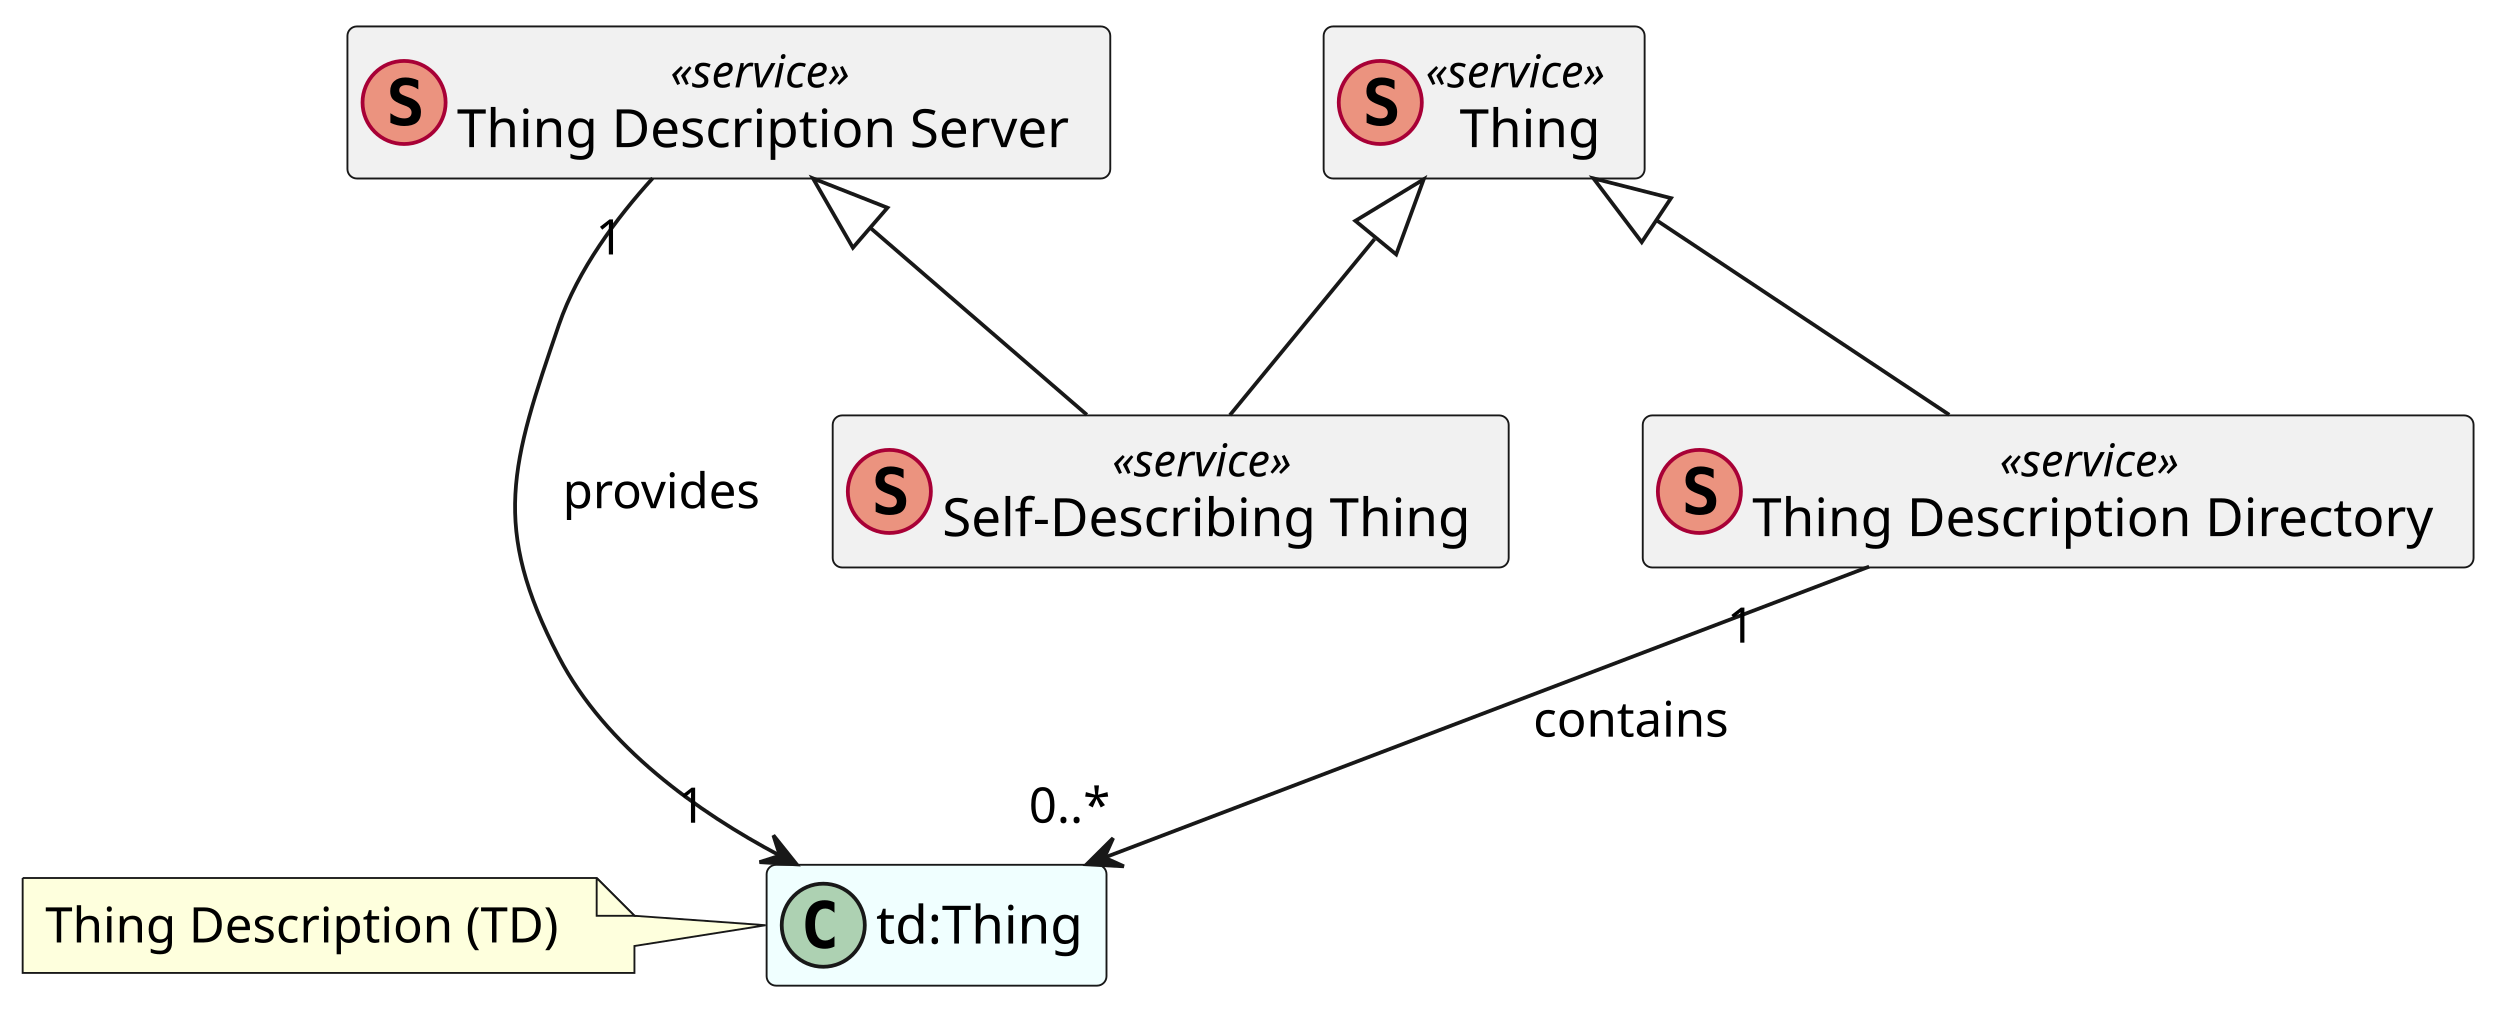
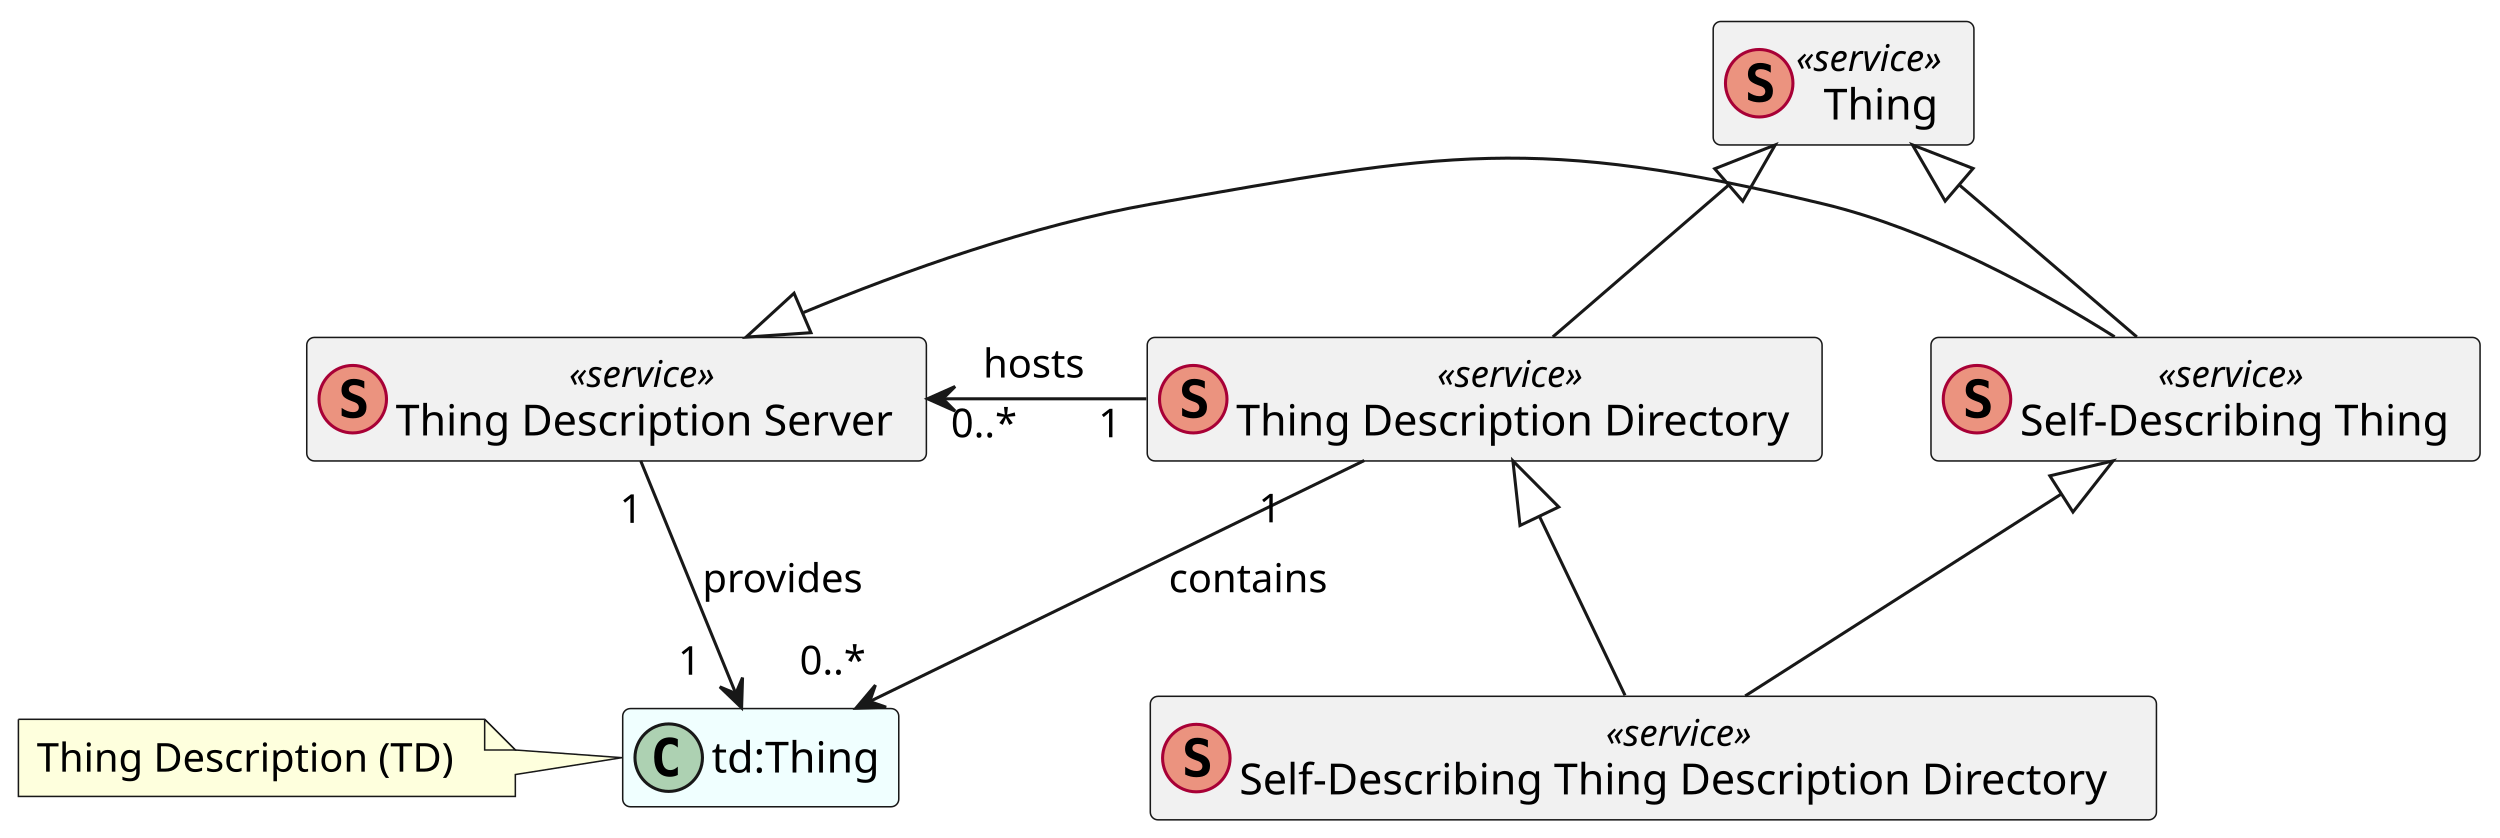
- <svg xmlns="http://www.w3.org/2000/svg" contentStyleType="text/css" height="268px" preserveAspectRatio="none" style="width:662px;height:268px;background:#FFFFFF;" version="1.1" viewBox="0 0 662 268" width="662px" zoomAndPan="magnify">
+ <svg xmlns="http://www.w3.org/2000/svg" contentStyleType="text/css" height="273px" preserveAspectRatio="none" style="width:815px;height:273px;background:#FFFFFF;" version="1.1" viewBox="0 0 815 273" width="815px" zoomAndPan="magnify">
  <defs />
  <g>
    <g id="elem_SelfDesc">
-       <rect codeLine="9" fill="#F1F1F1" height="40.266" id="SelfDesc" rx="2.5" ry="2.5" style="stroke:#181818;stroke-width:0.5;" width="179" x="220.5" y="110" />
-       <ellipse cx="235.5" cy="130.133" fill="#EB937F" rx="11" ry="11" style="stroke:#A80036;stroke-width:1.0;" />
-       <path d="M234.984,130.695 Q233.125,129.992 232.469,129.227 Q231.828,128.445 231.828,127.133 Q231.828,125.445 232.906,124.477 Q233.984,123.508 235.859,123.508 Q236.719,123.508 237.562,123.711 Q238.422,123.898 239.266,124.289 L239.266,126.68 Q238.484,126.117 237.656,125.836 Q236.844,125.539 236.047,125.539 Q235.172,125.539 234.688,125.898 Q234.219,126.258 234.219,126.914 Q234.219,127.43 234.562,127.773 Q234.906,128.102 236,128.508 L237.062,128.914 Q238.547,129.461 239.25,130.367 Q239.969,131.273 239.969,132.648 Q239.969,134.523 238.859,135.445 Q237.75,136.367 235.5,136.367 Q234.578,136.367 233.656,136.148 Q232.734,135.93 231.875,135.508 L231.875,132.977 Q232.844,133.664 233.766,134.008 Q234.688,134.352 235.578,134.352 Q236.484,134.352 236.984,133.945 Q237.484,133.523 237.484,132.789 Q237.484,132.227 237.141,131.82 Q236.812,131.398 236.188,131.148 L234.984,130.695 Z " fill="#000000" />
-       <text fill="#000000" font-family="sans-serif" font-size="12" font-style="italic" lengthAdjust="spacing" textLength="57" x="294.5" y="126.139">«service»</text>
-       <text fill="#000000" font-family="sans-serif" font-size="14" lengthAdjust="spacing" textLength="147" x="249.5" y="141.964">Self-Describing Thing</text>
+       <rect codeLine="9" fill="#F1F1F1" height="40.266" id="SelfDesc" rx="2.5" ry="2.5" style="stroke:#181818;stroke-width:0.5;" width="179" x="629.5" y="110" />
+       <ellipse cx="644.5" cy="130.133" fill="#EB937F" rx="11" ry="11" style="stroke:#A80036;stroke-width:1.0;" />
+       <path d="M643.984,130.695 Q642.125,129.992 641.469,129.227 Q640.828,128.445 640.828,127.133 Q640.828,125.445 641.906,124.477 Q642.984,123.508 644.859,123.508 Q645.719,123.508 646.562,123.711 Q647.422,123.898 648.266,124.289 L648.266,126.68 Q647.484,126.117 646.656,125.836 Q645.844,125.539 645.047,125.539 Q644.172,125.539 643.688,125.898 Q643.219,126.258 643.219,126.914 Q643.219,127.43 643.562,127.773 Q643.906,128.102 645,128.508 L646.062,128.914 Q647.547,129.461 648.25,130.367 Q648.969,131.273 648.969,132.648 Q648.969,134.523 647.859,135.445 Q646.75,136.367 644.5,136.367 Q643.578,136.367 642.656,136.148 Q641.734,135.93 640.875,135.508 L640.875,132.977 Q641.844,133.664 642.766,134.008 Q643.688,134.352 644.578,134.352 Q645.484,134.352 645.984,133.945 Q646.484,133.523 646.484,132.789 Q646.484,132.227 646.141,131.82 Q645.812,131.398 645.188,131.148 L643.984,130.695 Z " fill="#000000" />
+       <text fill="#000000" font-family="sans-serif" font-size="12" font-style="italic" lengthAdjust="spacing" textLength="57" x="703.5" y="126.139">«service»</text>
+       <text fill="#000000" font-family="sans-serif" font-size="14" lengthAdjust="spacing" textLength="147" x="658.5" y="141.964">Self-Describing Thing</text>
    </g>
    <g id="elem_Directory">
-       <rect codeLine="10" fill="#F1F1F1" height="40.266" id="Directory" rx="2.5" ry="2.5" style="stroke:#181818;stroke-width:0.5;" width="220" x="435" y="110" />
-       <ellipse cx="450" cy="130.133" fill="#EB937F" rx="11" ry="11" style="stroke:#A80036;stroke-width:1.0;" />
-       <path d="M449.484,130.695 Q447.625,129.992 446.969,129.227 Q446.328,128.445 446.328,127.133 Q446.328,125.445 447.406,124.477 Q448.484,123.508 450.359,123.508 Q451.219,123.508 452.062,123.711 Q452.922,123.898 453.766,124.289 L453.766,126.68 Q452.984,126.117 452.156,125.836 Q451.344,125.539 450.547,125.539 Q449.672,125.539 449.188,125.898 Q448.719,126.258 448.719,126.914 Q448.719,127.43 449.062,127.773 Q449.406,128.102 450.5,128.508 L451.562,128.914 Q453.047,129.461 453.75,130.367 Q454.469,131.273 454.469,132.648 Q454.469,134.523 453.359,135.445 Q452.25,136.367 450,136.367 Q449.078,136.367 448.156,136.148 Q447.234,135.93 446.375,135.508 L446.375,132.977 Q447.344,133.664 448.266,134.008 Q449.188,134.352 450.078,134.352 Q450.984,134.352 451.484,133.945 Q451.984,133.523 451.984,132.789 Q451.984,132.227 451.641,131.82 Q451.312,131.398 450.688,131.148 L449.484,130.695 Z " fill="#000000" />
-       <text fill="#000000" font-family="sans-serif" font-size="12" font-style="italic" lengthAdjust="spacing" textLength="57" x="529.5" y="126.139">«service»</text>
-       <text fill="#000000" font-family="sans-serif" font-size="14" lengthAdjust="spacing" textLength="188" x="464" y="141.964">Thing Description Directory</text>
+       <rect codeLine="10" fill="#F1F1F1" height="40.266" id="Directory" rx="2.5" ry="2.5" style="stroke:#181818;stroke-width:0.5;" width="220" x="374" y="110" />
+       <ellipse cx="389" cy="130.133" fill="#EB937F" rx="11" ry="11" style="stroke:#A80036;stroke-width:1.0;" />
+       <path d="M388.484,130.695 Q386.625,129.992 385.969,129.227 Q385.328,128.445 385.328,127.133 Q385.328,125.445 386.406,124.477 Q387.484,123.508 389.359,123.508 Q390.219,123.508 391.062,123.711 Q391.922,123.898 392.766,124.289 L392.766,126.68 Q391.984,126.117 391.156,125.836 Q390.344,125.539 389.547,125.539 Q388.672,125.539 388.188,125.898 Q387.719,126.258 387.719,126.914 Q387.719,127.43 388.062,127.773 Q388.406,128.102 389.5,128.508 L390.562,128.914 Q392.047,129.461 392.75,130.367 Q393.469,131.273 393.469,132.648 Q393.469,134.523 392.359,135.445 Q391.25,136.367 389,136.367 Q388.078,136.367 387.156,136.148 Q386.234,135.93 385.375,135.508 L385.375,132.977 Q386.344,133.664 387.266,134.008 Q388.188,134.352 389.078,134.352 Q389.984,134.352 390.484,133.945 Q390.984,133.523 390.984,132.789 Q390.984,132.227 390.641,131.82 Q390.312,131.398 389.688,131.148 L388.484,130.695 Z " fill="#000000" />
+       <text fill="#000000" font-family="sans-serif" font-size="12" font-style="italic" lengthAdjust="spacing" textLength="57" x="468.5" y="126.139">«service»</text>
+       <text fill="#000000" font-family="sans-serif" font-size="14" lengthAdjust="spacing" textLength="188" x="403" y="141.964">Thing Description Directory</text>
+     </g>
+     <g id="elem_SelfDirectory">
+       <rect codeLine="11" fill="#F1F1F1" height="40.266" id="SelfDirectory" rx="2.5" ry="2.5" style="stroke:#181818;stroke-width:0.5;" width="328" x="375" y="227" />
+       <ellipse cx="390" cy="247.133" fill="#EB937F" rx="11" ry="11" style="stroke:#A80036;stroke-width:1.0;" />
+       <path d="M389.484,247.695 Q387.625,246.992 386.969,246.227 Q386.328,245.445 386.328,244.133 Q386.328,242.445 387.406,241.477 Q388.484,240.508 390.359,240.508 Q391.219,240.508 392.062,240.711 Q392.922,240.898 393.766,241.289 L393.766,243.68 Q392.984,243.117 392.156,242.836 Q391.344,242.539 390.547,242.539 Q389.672,242.539 389.188,242.898 Q388.719,243.258 388.719,243.914 Q388.719,244.43 389.062,244.773 Q389.406,245.102 390.5,245.508 L391.562,245.914 Q393.047,246.461 393.75,247.367 Q394.469,248.273 394.469,249.648 Q394.469,251.523 393.359,252.445 Q392.25,253.367 390,253.367 Q389.078,253.367 388.156,253.148 Q387.234,252.93 386.375,252.508 L386.375,249.977 Q387.344,250.664 388.266,251.008 Q389.188,251.352 390.078,251.352 Q390.984,251.352 391.484,250.945 Q391.984,250.523 391.984,249.789 Q391.984,249.227 391.641,248.82 Q391.312,248.398 390.688,248.148 L389.484,247.695 Z " fill="#000000" />
+       <text fill="#000000" font-family="sans-serif" font-size="12" font-style="italic" lengthAdjust="spacing" textLength="57" x="523.5" y="243.139">«service»</text>
+       <text fill="#000000" font-family="sans-serif" font-size="14" lengthAdjust="spacing" textLength="296" x="404" y="258.964">Self-Describing Thing Description Directory</text>
    </g>
    <g id="elem_Server">
-       <rect codeLine="5" fill="#F1F1F1" height="40.266" id="Server" rx="2.5" ry="2.5" style="stroke:#181818;stroke-width:0.5;" width="202" x="92" y="7" />
-       <ellipse cx="107" cy="27.133" fill="#EB937F" rx="11" ry="11" style="stroke:#A80036;stroke-width:1.0;" />
-       <path d="M106.484,27.695 Q104.625,26.992 103.969,26.227 Q103.328,25.445 103.328,24.133 Q103.328,22.445 104.406,21.477 Q105.484,20.508 107.359,20.508 Q108.219,20.508 109.062,20.711 Q109.922,20.898 110.766,21.289 L110.766,23.68 Q109.984,23.117 109.156,22.836 Q108.344,22.539 107.547,22.539 Q106.672,22.539 106.188,22.898 Q105.719,23.258 105.719,23.914 Q105.719,24.43 106.062,24.773 Q106.406,25.102 107.5,25.508 L108.562,25.914 Q110.047,26.461 110.75,27.367 Q111.469,28.273 111.469,29.648 Q111.469,31.523 110.359,32.445 Q109.25,33.367 107,33.367 Q106.078,33.367 105.156,33.148 Q104.234,32.93 103.375,32.508 L103.375,29.977 Q104.344,30.664 105.266,31.008 Q106.188,31.352 107.078,31.352 Q107.984,31.352 108.484,30.945 Q108.984,30.523 108.984,29.789 Q108.984,29.227 108.641,28.82 Q108.312,28.398 107.688,28.148 L106.484,27.695 Z " fill="#000000" />
-       <text fill="#000000" font-family="sans-serif" font-size="12" font-style="italic" lengthAdjust="spacing" textLength="57" x="177.5" y="23.139">«service»</text>
-       <text fill="#000000" font-family="sans-serif" font-size="14" lengthAdjust="spacing" textLength="170" x="121" y="38.964">Thing Description Server</text>
+       <rect codeLine="5" fill="#F1F1F1" height="40.266" id="Server" rx="2.5" ry="2.5" style="stroke:#181818;stroke-width:0.5;" width="202" x="100" y="110" />
+       <ellipse cx="115" cy="130.133" fill="#EB937F" rx="11" ry="11" style="stroke:#A80036;stroke-width:1.0;" />
+       <path d="M114.484,130.695 Q112.625,129.992 111.969,129.227 Q111.328,128.445 111.328,127.133 Q111.328,125.445 112.406,124.477 Q113.484,123.508 115.359,123.508 Q116.219,123.508 117.062,123.711 Q117.922,123.898 118.766,124.289 L118.766,126.68 Q117.984,126.117 117.156,125.836 Q116.344,125.539 115.547,125.539 Q114.672,125.539 114.188,125.898 Q113.719,126.258 113.719,126.914 Q113.719,127.43 114.062,127.773 Q114.406,128.102 115.5,128.508 L116.562,128.914 Q118.047,129.461 118.75,130.367 Q119.469,131.273 119.469,132.648 Q119.469,134.523 118.359,135.445 Q117.25,136.367 115,136.367 Q114.078,136.367 113.156,136.148 Q112.234,135.93 111.375,135.508 L111.375,132.977 Q112.344,133.664 113.266,134.008 Q114.188,134.352 115.078,134.352 Q115.984,134.352 116.484,133.945 Q116.984,133.523 116.984,132.789 Q116.984,132.227 116.641,131.82 Q116.312,131.398 115.688,131.148 L114.484,130.695 Z " fill="#000000" />
+       <text fill="#000000" font-family="sans-serif" font-size="12" font-style="italic" lengthAdjust="spacing" textLength="57" x="185.5" y="126.139">«service»</text>
+       <text fill="#000000" font-family="sans-serif" font-size="14" lengthAdjust="spacing" textLength="170" x="129" y="141.964">Thing Description Server</text>
    </g>
    <g id="elem_Thing">
-       <rect codeLine="7" fill="#F1F1F1" height="40.266" id="Thing" rx="2.5" ry="2.5" style="stroke:#181818;stroke-width:0.5;" width="85" x="350.5" y="7" />
-       <ellipse cx="365.5" cy="27.133" fill="#EB937F" rx="11" ry="11" style="stroke:#A80036;stroke-width:1.0;" />
-       <path d="M364.984,27.695 Q363.125,26.992 362.469,26.227 Q361.828,25.445 361.828,24.133 Q361.828,22.445 362.906,21.477 Q363.984,20.508 365.859,20.508 Q366.719,20.508 367.562,20.711 Q368.422,20.898 369.266,21.289 L369.266,23.68 Q368.484,23.117 367.656,22.836 Q366.844,22.539 366.047,22.539 Q365.172,22.539 364.688,22.898 Q364.219,23.258 364.219,23.914 Q364.219,24.43 364.562,24.773 Q364.906,25.102 366,25.508 L367.062,25.914 Q368.547,26.461 369.25,27.367 Q369.969,28.273 369.969,29.648 Q369.969,31.523 368.859,32.445 Q367.75,33.367 365.5,33.367 Q364.578,33.367 363.656,33.148 Q362.734,32.93 361.875,32.508 L361.875,29.977 Q362.844,30.664 363.766,31.008 Q364.688,31.352 365.578,31.352 Q366.484,31.352 366.984,30.945 Q367.484,30.523 367.484,29.789 Q367.484,29.227 367.141,28.82 Q366.812,28.398 366.188,28.148 L364.984,27.695 Z " fill="#000000" />
-       <text fill="#000000" font-family="sans-serif" font-size="12" font-style="italic" lengthAdjust="spacing" textLength="57" x="377.5" y="23.139">«service»</text>
-       <text fill="#000000" font-family="sans-serif" font-size="14" lengthAdjust="spacing" textLength="39" x="386.5" y="38.964">Thing</text>
+       <rect codeLine="7" fill="#F1F1F1" height="40.266" id="Thing" rx="2.5" ry="2.5" style="stroke:#181818;stroke-width:0.5;" width="85" x="558.5" y="7" />
+       <ellipse cx="573.5" cy="27.133" fill="#EB937F" rx="11" ry="11" style="stroke:#A80036;stroke-width:1.0;" />
+       <path d="M572.984,27.695 Q571.125,26.992 570.469,26.227 Q569.828,25.445 569.828,24.133 Q569.828,22.445 570.906,21.477 Q571.984,20.508 573.859,20.508 Q574.719,20.508 575.562,20.711 Q576.422,20.898 577.266,21.289 L577.266,23.68 Q576.484,23.117 575.656,22.836 Q574.844,22.539 574.047,22.539 Q573.172,22.539 572.688,22.898 Q572.219,23.258 572.219,23.914 Q572.219,24.43 572.562,24.773 Q572.906,25.102 574,25.508 L575.062,25.914 Q576.547,26.461 577.25,27.367 Q577.969,28.273 577.969,29.648 Q577.969,31.523 576.859,32.445 Q575.75,33.367 573.5,33.367 Q572.578,33.367 571.656,33.148 Q570.734,32.93 569.875,32.508 L569.875,29.977 Q570.844,30.664 571.766,31.008 Q572.688,31.352 573.578,31.352 Q574.484,31.352 574.984,30.945 Q575.484,30.523 575.484,29.789 Q575.484,29.227 575.141,28.82 Q574.812,28.398 574.188,28.148 L572.984,27.695 Z " fill="#000000" />
+       <text fill="#000000" font-family="sans-serif" font-size="12" font-style="italic" lengthAdjust="spacing" textLength="57" x="585.5" y="23.139">«service»</text>
+       <text fill="#000000" font-family="sans-serif" font-size="14" lengthAdjust="spacing" textLength="39" x="594.5" y="38.964">Thing</text>
    </g>
    <g id="elem_TD">
-       <rect codeLine="13" fill="#F0FFFF" height="32" id="TD" rx="2.5" ry="2.5" style="stroke:#181818;stroke-width:0.5;" width="90" x="203" y="229" />
-       <ellipse cx="218" cy="245" fill="#ADD1B2" rx="11" ry="11" style="stroke:#181818;stroke-width:1.0;" />
-       <path d="M220.969,250.641 Q220.391,250.938 219.75,251.078 Q219.109,251.234 218.406,251.234 Q215.906,251.234 214.578,249.594 Q213.266,247.938 213.266,244.812 Q213.266,241.688 214.578,240.031 Q215.906,238.375 218.406,238.375 Q219.109,238.375 219.75,238.531 Q220.406,238.688 220.969,238.984 L220.969,241.703 Q220.344,241.125 219.75,240.859 Q219.156,240.578 218.531,240.578 Q217.188,240.578 216.5,241.656 Q215.812,242.719 215.812,244.812 Q215.812,246.906 216.5,247.984 Q217.188,249.047 218.531,249.047 Q219.156,249.047 219.75,248.781 Q220.344,248.5 220.969,247.922 L220.969,250.641 Z " fill="#000000" />
-       <text fill="#000000" font-family="sans-serif" font-size="14" lengthAdjust="spacing" textLength="58" x="232" y="249.847">td:Thing</text>
+       <rect codeLine="14" fill="#F0FFFF" height="32" id="TD" rx="2.5" ry="2.5" style="stroke:#181818;stroke-width:0.5;" width="90" x="203" y="231" />
+       <ellipse cx="218" cy="247" fill="#ADD1B2" rx="11" ry="11" style="stroke:#181818;stroke-width:1.0;" />
+       <path d="M220.969,252.641 Q220.391,252.938 219.75,253.078 Q219.109,253.234 218.406,253.234 Q215.906,253.234 214.578,251.594 Q213.266,249.938 213.266,246.812 Q213.266,243.688 214.578,242.031 Q215.906,240.375 218.406,240.375 Q219.109,240.375 219.75,240.531 Q220.406,240.688 220.969,240.984 L220.969,243.703 Q220.344,243.125 219.75,242.859 Q219.156,242.578 218.531,242.578 Q217.188,242.578 216.5,243.656 Q215.812,244.719 215.812,246.812 Q215.812,248.906 216.5,249.984 Q217.188,251.047 218.531,251.047 Q219.156,251.047 219.75,250.781 Q220.344,250.5 220.969,249.922 L220.969,252.641 Z " fill="#000000" />
+       <text fill="#000000" font-family="sans-serif" font-size="14" lengthAdjust="spacing" textLength="58" x="232" y="251.847">td:Thing</text>
    </g>
-     <g id="elem_GMN9">
-       <path d="M6,232.5 L6,257.633 A0,0 0 0 0 6,257.633 L168,257.633 A0,0 0 0 0 168,257.633 L168,250.5 L202.76,245 L168,242.5 L168,242.5 L158,232.5 L6,232.5 A0,0 0 0 0 6,232.5 " fill="#FEFFDD" style="stroke:#181818;stroke-width:0.5;" />
-       <path d="M158,232.5 L158,242.5 L168,242.5 L158,232.5 " fill="#FEFFDD" style="stroke:#181818;stroke-width:0.5;" />
-       <text fill="#000000" font-family="sans-serif" font-size="13" lengthAdjust="spacing" textLength="141" x="12" y="249.567">Thing Description (TD)</text>
+     <g id="elem_GMN10">
+       <path d="M6,234.5 L6,259.633 A0,0 0 0 0 6,259.633 L168,259.633 A0,0 0 0 0 168,259.633 L168,252.5 L202.76,247 L168,244.5 L168,244.5 L158,234.5 L6,234.5 A0,0 0 0 0 6,234.5 " fill="#FEFFDD" style="stroke:#181818;stroke-width:0.5;" />
+       <path d="M158,234.5 L158,244.5 L168,244.5 L158,234.5 " fill="#FEFFDD" style="stroke:#181818;stroke-width:0.5;" />
+       <text fill="#000000" font-family="sans-serif" font-size="13" lengthAdjust="spacing" textLength="141" x="12" y="251.567">Thing Description (TD)</text>
    </g>
    <g id="link_Thing_SelfDesc">
-       <path codeLine="17" d="M363.98,63.31 C351.1,78.98 336.46,96.81 325.67,109.93 " fill="none" id="Thing-backto-SelfDesc" style="stroke:#181818;stroke-width:1.0;" />
-       <polygon fill="none" points="358.89,58.48,377,47.47,369.71,67.37,358.89,58.48" style="stroke:#181818;stroke-width:1.0;" />
+       <path codeLine="18" d="M638.79,60.34 C657.84,76.66 680.31,95.88 696.61,109.84 " fill="none" id="Thing-backto-SelfDesc" style="stroke:#181818;stroke-width:1.0;" />
+       <polygon fill="none" points="634.12,65.56,623.47,47.24,643.22,54.92,634.12,65.56" style="stroke:#181818;stroke-width:1.0;" />
    </g>
    <g id="link_Server_SelfDesc">
-       <path codeLine="18" d="M230.47,60.34 C249.36,76.66 271.64,95.88 287.8,109.84 " fill="none" id="Server-backto-SelfDesc" style="stroke:#181818;stroke-width:1.0;" />
-       <polygon fill="none" points="225.85,65.6,215.28,47.24,235,55.01,225.85,65.6" style="stroke:#181818;stroke-width:1.0;" />
+       <path codeLine="19" d="M261.96,101.87 C294.83,88.25 336.54,73.37 375.5,66.5 C471.36,49.6 499.86,43.76 594.5,66.5 C629.18,74.83 665.08,94.53 689.37,109.8 " fill="none" id="Server-backto-SelfDesc" style="stroke:#181818;stroke-width:1.0;" />
+       <polygon fill="none" points="264.37,108.46,243.23,109.9,258.86,95.59,264.37,108.46" style="stroke:#181818;stroke-width:1.0;" />
    </g>
    <g id="link_Thing_Directory">
-       <path codeLine="19" d="M438.74,58.39 C463.88,75.1 494.32,95.32 516.16,109.84 " fill="none" id="Thing-backto-Directory" style="stroke:#181818;stroke-width:1.0;" />
-       <polygon fill="none" points="434.73,64.13,421.95,47.24,442.48,52.47,434.73,64.13" style="stroke:#181818;stroke-width:1.0;" />
+       <path codeLine="20" d="M563.53,60.34 C544.64,76.66 522.36,95.88 506.2,109.84 " fill="none" id="Thing-backto-Directory" style="stroke:#181818;stroke-width:1.0;" />
+       <polygon fill="none" points="559,55.01,578.72,47.24,568.15,65.6,559,55.01" style="stroke:#181818;stroke-width:1.0;" />
+     </g>
+     <g id="link_Directory_SelfDirectory">
+       <path codeLine="21" d="M501.92,168.46 C511.21,187.9 522.18,210.83 529.76,226.69 " fill="none" id="Directory-backto-SelfDirectory" style="stroke:#181818;stroke-width:1.0;" />
+       <polygon fill="none" points="495.52,171.31,493.21,150.25,508.15,165.27,495.52,171.31" style="stroke:#181818;stroke-width:1.0;" />
+     </g>
+     <g id="link_SelfDesc_SelfDirectory">
+       <path codeLine="22" d="M671.94,161.07 C639.36,181.88 596.98,208.96 568.93,226.88 " fill="none" id="SelfDesc-backto-SelfDirectory" style="stroke:#181818;stroke-width:1.0;" />
+       <polygon fill="none" points="668.25,155.12,688.87,150.25,675.79,166.92,668.25,155.12" style="stroke:#181818;stroke-width:1.0;" />
    </g>
    <g id="link_Server_TD">
-       <path codeLine="20" d="M172.82,47.2 C163.32,57.66 153,71.41 148,86 C135.33,123 129.94,139.31 148,174 C160.33,197.69 184.76,215.02 206.39,226.51 " fill="none" id="Server-to-TD" style="stroke:#181818;stroke-width:1.0;" />
-       <polygon fill="#181818" points="210.95,228.88,204.796,221.19,206.51,226.581,201.119,228.295,210.95,228.88" style="stroke:#181818;stroke-width:1.0;" />
-       <text fill="#000000" font-family="sans-serif" font-size="13" lengthAdjust="spacing" textLength="54" x="149" y="134.567">provides</text>
-       <text fill="#000000" font-family="sans-serif" font-size="13" lengthAdjust="spacing" textLength="8" x="157.717" y="67.384">1</text>
-       <text fill="#000000" font-family="sans-serif" font-size="13" lengthAdjust="spacing" textLength="8" x="179.464" y="217.85">1</text>
+       <path codeLine="23" d="M208.87,150.25 C217.43,171.2 231.06,204.56 239.77,225.86 " fill="none" id="Server-to-TD" style="stroke:#181818;stroke-width:1.0;" />
+       <polygon fill="#181818" points="241.76,230.74,242.069,220.896,239.874,226.109,234.66,223.914,241.76,230.74" style="stroke:#181818;stroke-width:1.0;" />
+       <text fill="#000000" font-family="sans-serif" font-size="13" lengthAdjust="spacing" textLength="54" x="229" y="193.067">provides</text>
+       <text fill="#000000" font-family="sans-serif" font-size="13" lengthAdjust="spacing" textLength="8" x="202.007" y="170.449">1</text>
+       <text fill="#000000" font-family="sans-serif" font-size="13" lengthAdjust="spacing" textLength="8" x="221.043" y="219.958">1</text>
    </g>
    <g id="link_Directory_TD">
-       <path codeLine="21" d="M494.95,150.04 C438.31,171.59 346.87,206.38 292.58,227.04 " fill="none" id="Directory-to-TD" style="stroke:#181818;stroke-width:1.0;" />
-       <polygon fill="#181818" points="287.77,228.87,297.604,229.403,292.442,227.089,294.755,221.927,287.77,228.87" style="stroke:#181818;stroke-width:1.0;" />
-       <text fill="#000000" font-family="sans-serif" font-size="13" lengthAdjust="spacing" textLength="54" x="406" y="195.067">contains</text>
-       <text fill="#000000" font-family="sans-serif" font-size="13" lengthAdjust="spacing" textLength="8" x="457.31" y="170.177">1</text>
-       <text fill="#000000" font-family="sans-serif" font-size="13" lengthAdjust="spacing" textLength="23" x="272.425" y="217.837">0..*</text>
+       <path codeLine="24" d="M444.76,150.12 C399.87,172 326.98,207.51 283.65,228.63 " fill="none" id="Directory-to-TD" style="stroke:#181818;stroke-width:1.0;" />
+       <polygon fill="#181818" points="279.03,230.88,288.873,230.546,283.527,228.696,285.378,223.35,279.03,230.88" style="stroke:#181818;stroke-width:1.0;" />
+       <text fill="#000000" font-family="sans-serif" font-size="13" lengthAdjust="spacing" textLength="54" x="381" y="193.067">contains</text>
+       <text fill="#000000" font-family="sans-serif" font-size="13" lengthAdjust="spacing" textLength="8" x="410.296" y="170.281">1</text>
+       <text fill="#000000" font-family="sans-serif" font-size="13" lengthAdjust="spacing" textLength="23" x="260.681" y="219.85">0..*</text>
+     </g>
+     <g id="link_Directory_Server">
+       <path codeLine="25" d="M373.75,130 C351.99,130 329.19,130 307.55,130 " fill="none" id="Directory-to-Server" style="stroke:#181818;stroke-width:1.0;" />
+       <polygon fill="#181818" points="302.37,130,311.37,134,307.37,130,311.37,126,302.37,130" style="stroke:#181818;stroke-width:1.0;" />
+       <text fill="#000000" font-family="sans-serif" font-size="13" lengthAdjust="spacing" textLength="35" x="320.5" y="123.067">hosts</text>
+       <text fill="#000000" font-family="sans-serif" font-size="13" lengthAdjust="spacing" textLength="8" x="358.046" y="142.543">1</text>
+       <text fill="#000000" font-family="sans-serif" font-size="13" lengthAdjust="spacing" textLength="23" x="309.985" y="142.543">0..*</text>
    </g>
  </g>
</svg>
